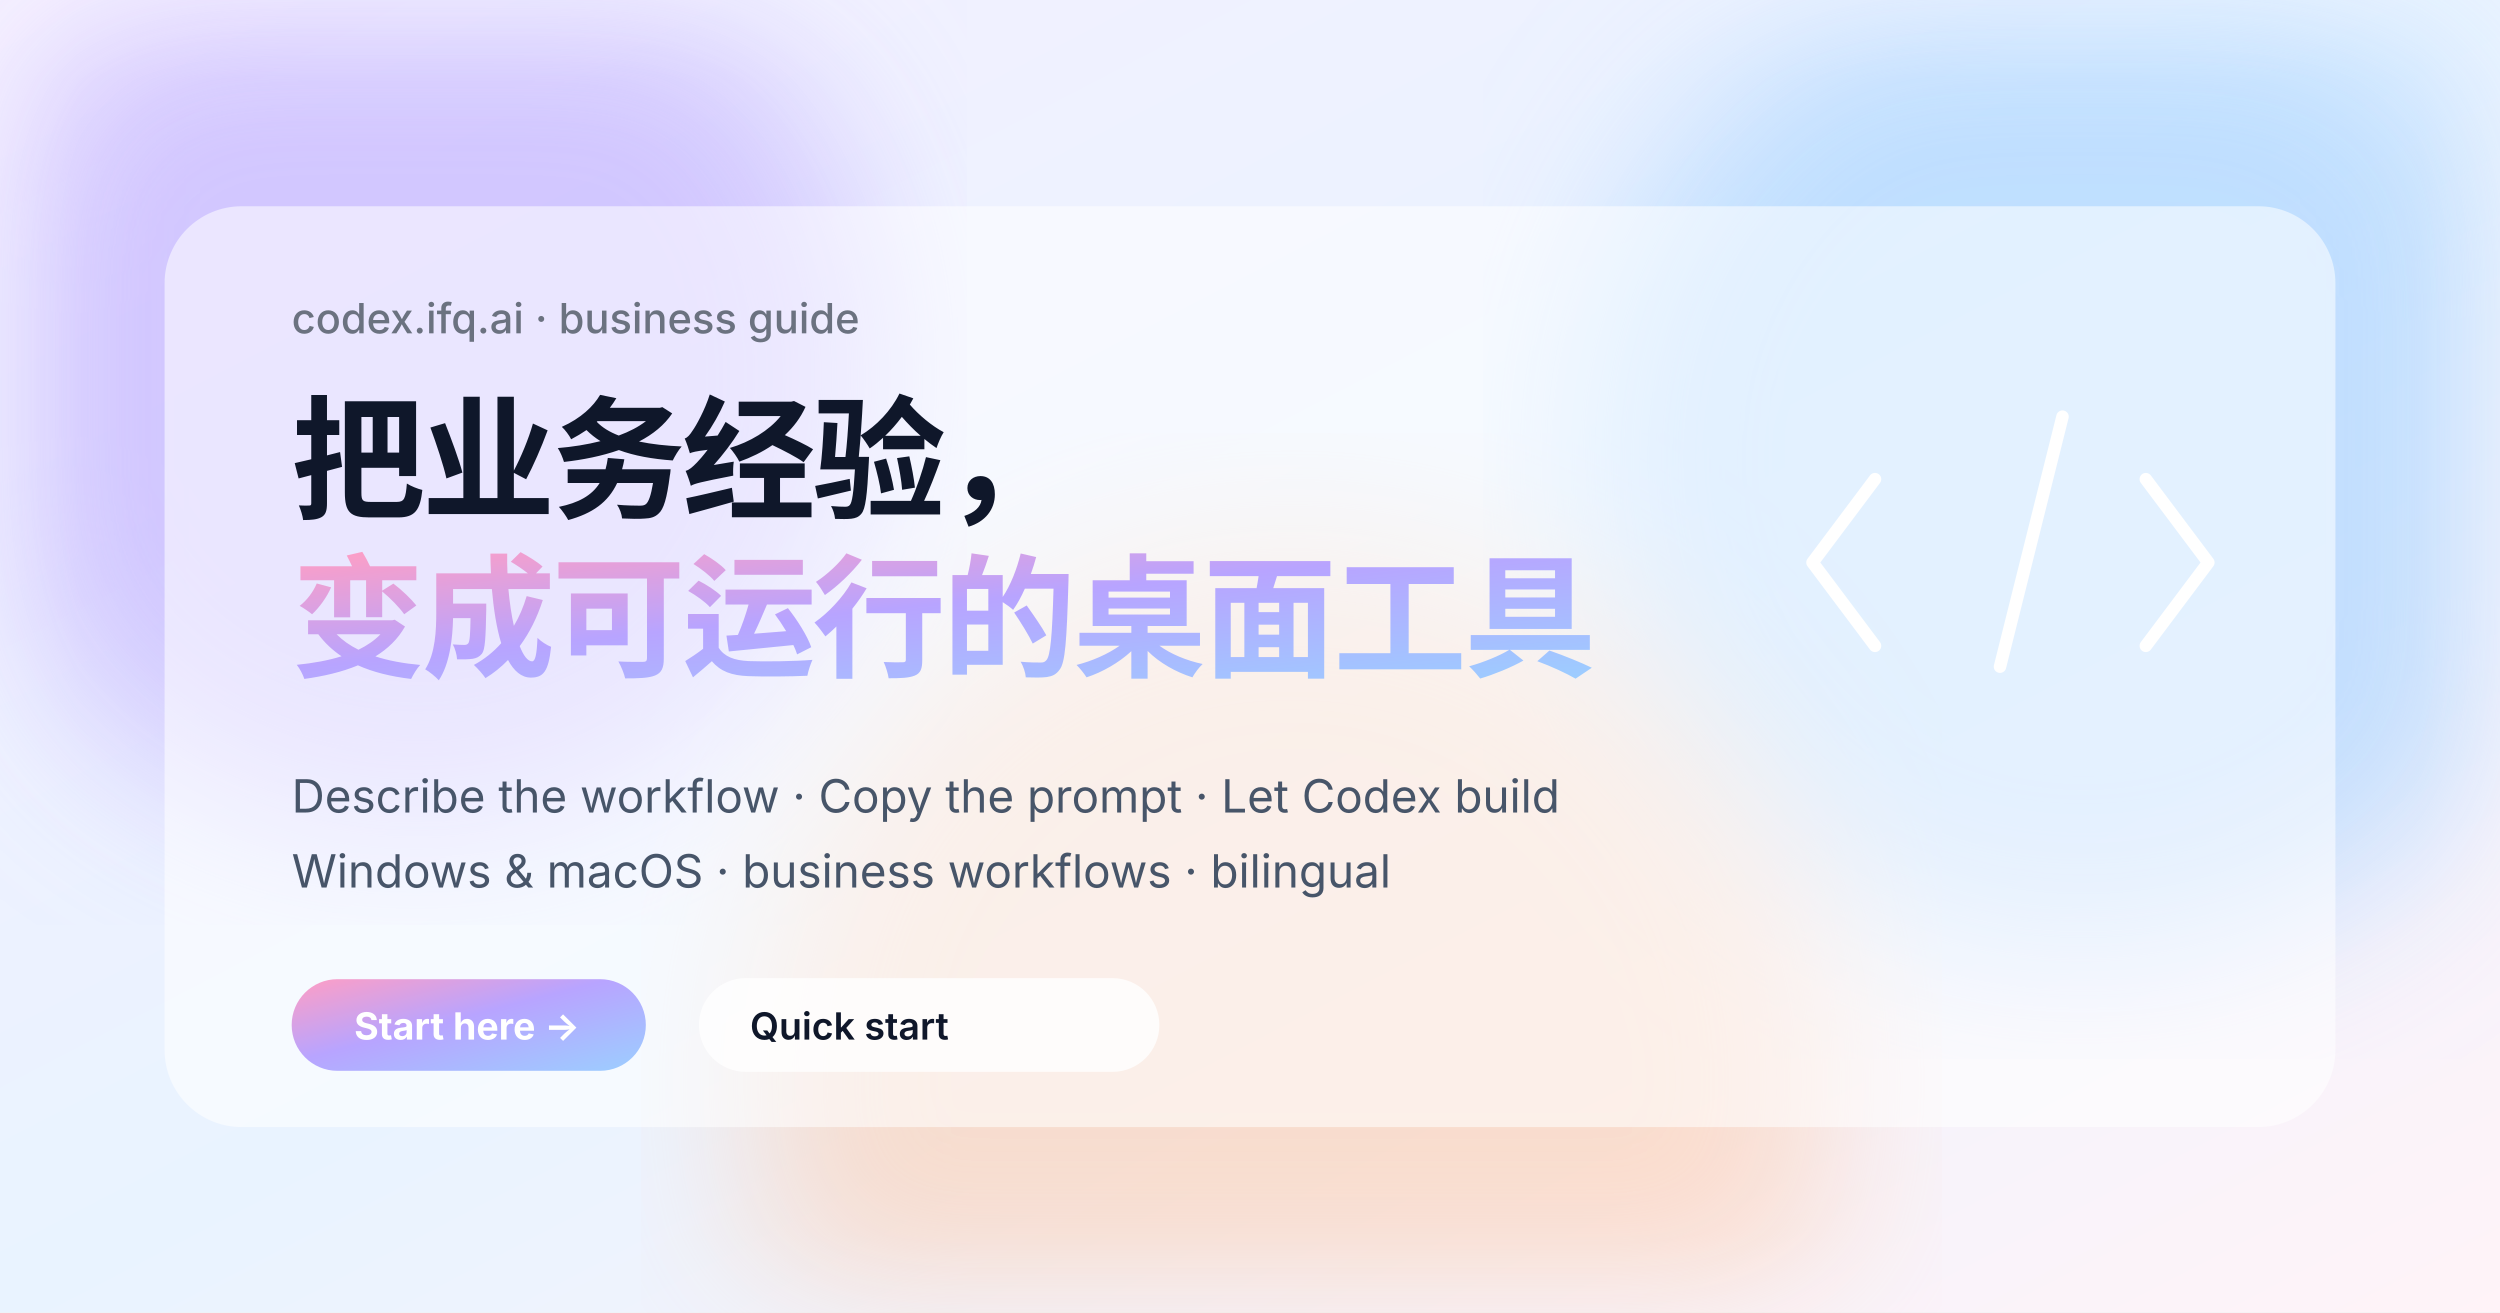
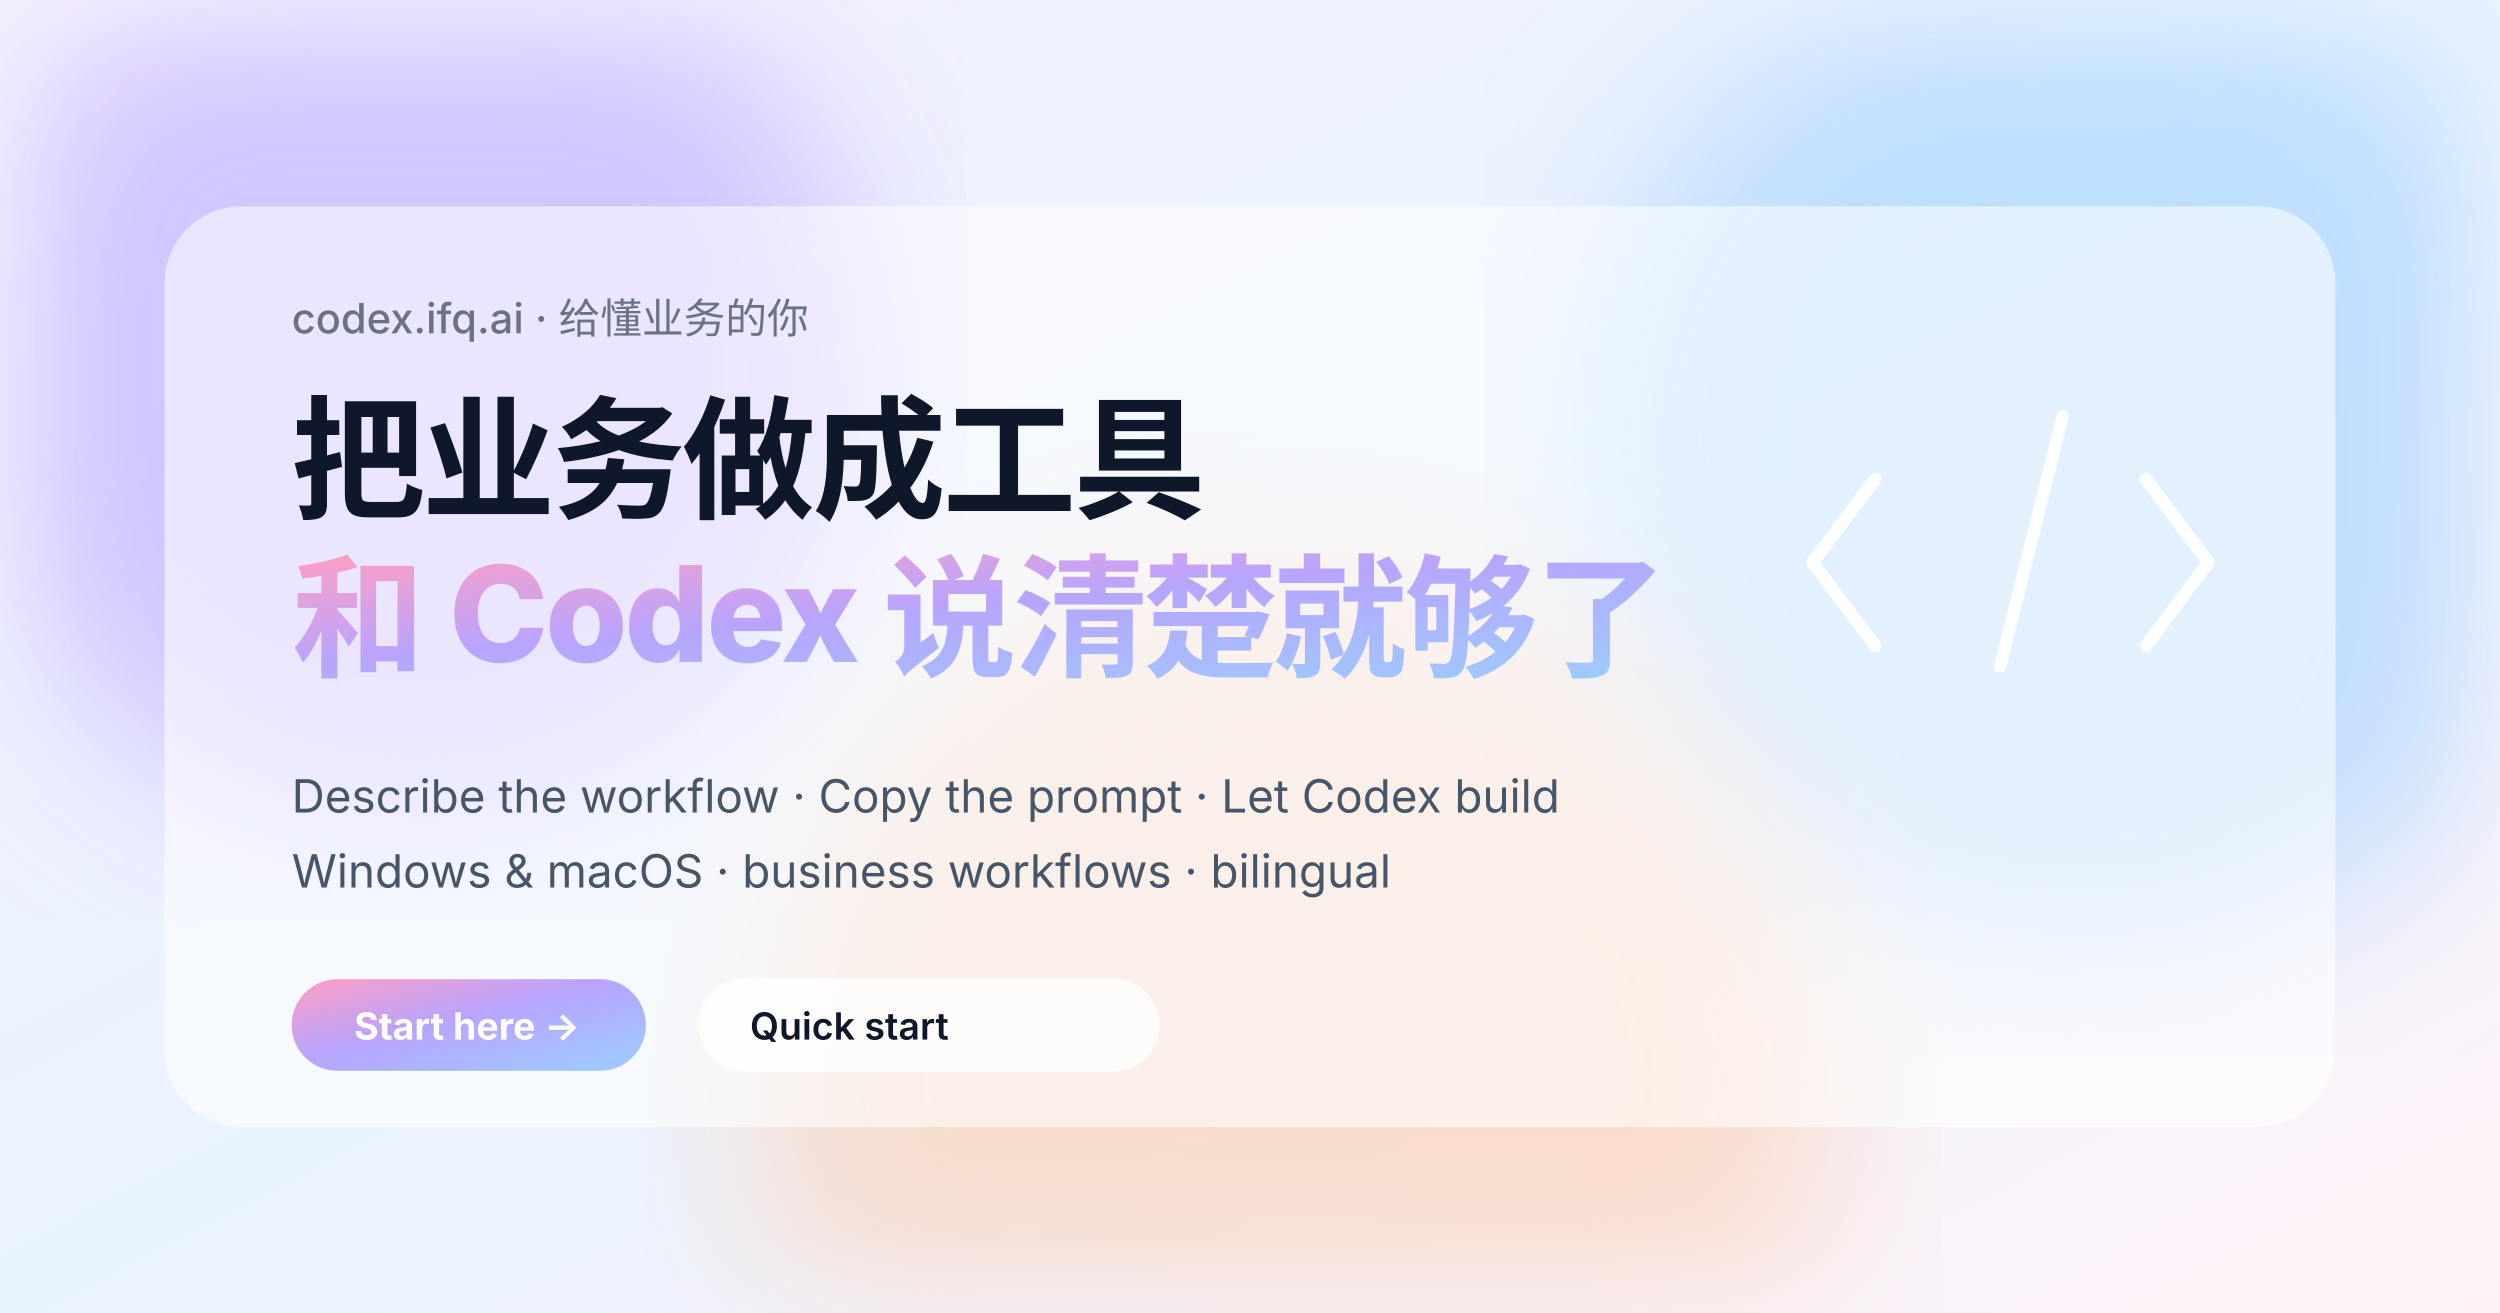
<svg xmlns="http://www.w3.org/2000/svg" viewBox="0 0 1200 630" width="1200" height="630">
  <defs>
    <linearGradient id="bg" x1="0" y1="0" x2="1" y2="1">
      <stop offset="0%" stop-color="#F5F0FF" />
      <stop offset="50%" stop-color="#E9F3FF" />
      <stop offset="100%" stop-color="#FFF3F8" />
    </linearGradient>
    <linearGradient id="accent" x1="0" y1="0" x2="1" y2="1">
      <stop offset="0%" stop-color="#FF9EC4" />
      <stop offset="45%" stop-color="#B8A4FF" />
      <stop offset="100%" stop-color="#9CCEFF" />
    </linearGradient>
    <filter id="blur">
      <feGaussianBlur stdDeviation="40" />
    </filter>
  </defs>
  <rect width="1200" height="630" fill="url(#bg)" />
  <circle cx="200" cy="180" r="220" fill="#B8A4FF" opacity="0.55" filter="url(#blur)" />
  <circle cx="1000" cy="220" r="240" fill="#9CCEFF" opacity="0.55" filter="url(#blur)" />
  <circle cx="620" cy="520" r="260" fill="#FFC6A1" opacity="0.5" filter="url(#blur)" />
  <g transform="translate(80 100)">
    <rect width="1040" height="440" rx="36" fill="white" opacity="0.55" stroke="white" stroke-width="2" />
    <g transform="translate(60 60)" font-family="-apple-system, Inter, 'PingFang SC', 'Microsoft YaHei', sans-serif" fill="#0F172A">
-       <text x="0" y="0" font-size="20" fill="#6B7280" font-weight="500">codex.ifq.ai · business guide</text>
-       <text x="0" y="84" font-size="64" font-weight="800" letter-spacing="-1.5">把业务经验，</text>
-       <text x="0" y="160" font-size="64" font-weight="800" letter-spacing="-1.5" fill="url(#accent)">变成可运行的桌面工具</text>
+       <text x="0" y="0" font-size="20" fill="#6B7280" font-weight="500">codex.ifq.ai · 给懂业务的你</text>
+       <text x="0" y="84" font-size="64" font-weight="800" letter-spacing="-1.5">把业务做成工具</text>
+       <text x="0" y="160" font-size="64" font-weight="800" letter-spacing="-1.5" fill="url(#accent)">和 Codex 说清楚就够了</text>
      <text x="0" y="230" font-size="22" fill="#475569">Describe the workflow · Copy the prompt · Let Codex build</text>
      <text x="0" y="266" font-size="22" fill="#475569">Windows &amp; macOS · business workflows · bilingual</text>
      <g transform="translate(0 310)">
        <rect width="170" height="44" rx="22" fill="url(#accent)" />
        <text x="30" y="29" font-size="18" font-weight="700" fill="white">Start here →</text>
        <g transform="translate(196 0)">
          <rect width="220" height="44" rx="22" fill="white" opacity="0.8" stroke="white" />
          <text x="24" y="29" font-size="18" font-weight="600" fill="#0F172A">Quick start</text>
        </g>
      </g>
    </g>
    <g transform="translate(760 70)">
      <g stroke="white" stroke-width="6" stroke-linecap="round" stroke-linejoin="round" fill="none">
        <path d="M60 60l-30 40 30 40" />
        <path d="M190 60l30 40-30 40" />
        <path d="M150 30l-30 120" />
      </g>
    </g>
  </g>
</svg>
